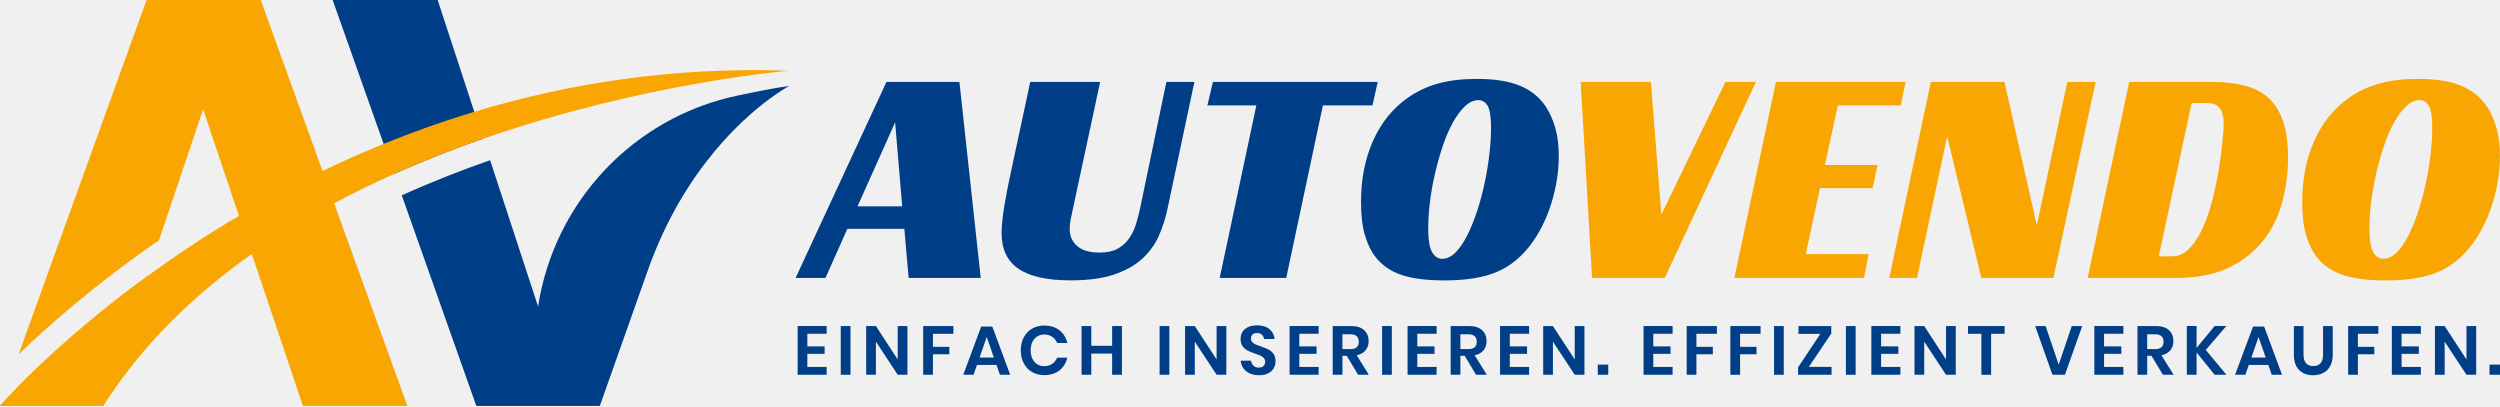
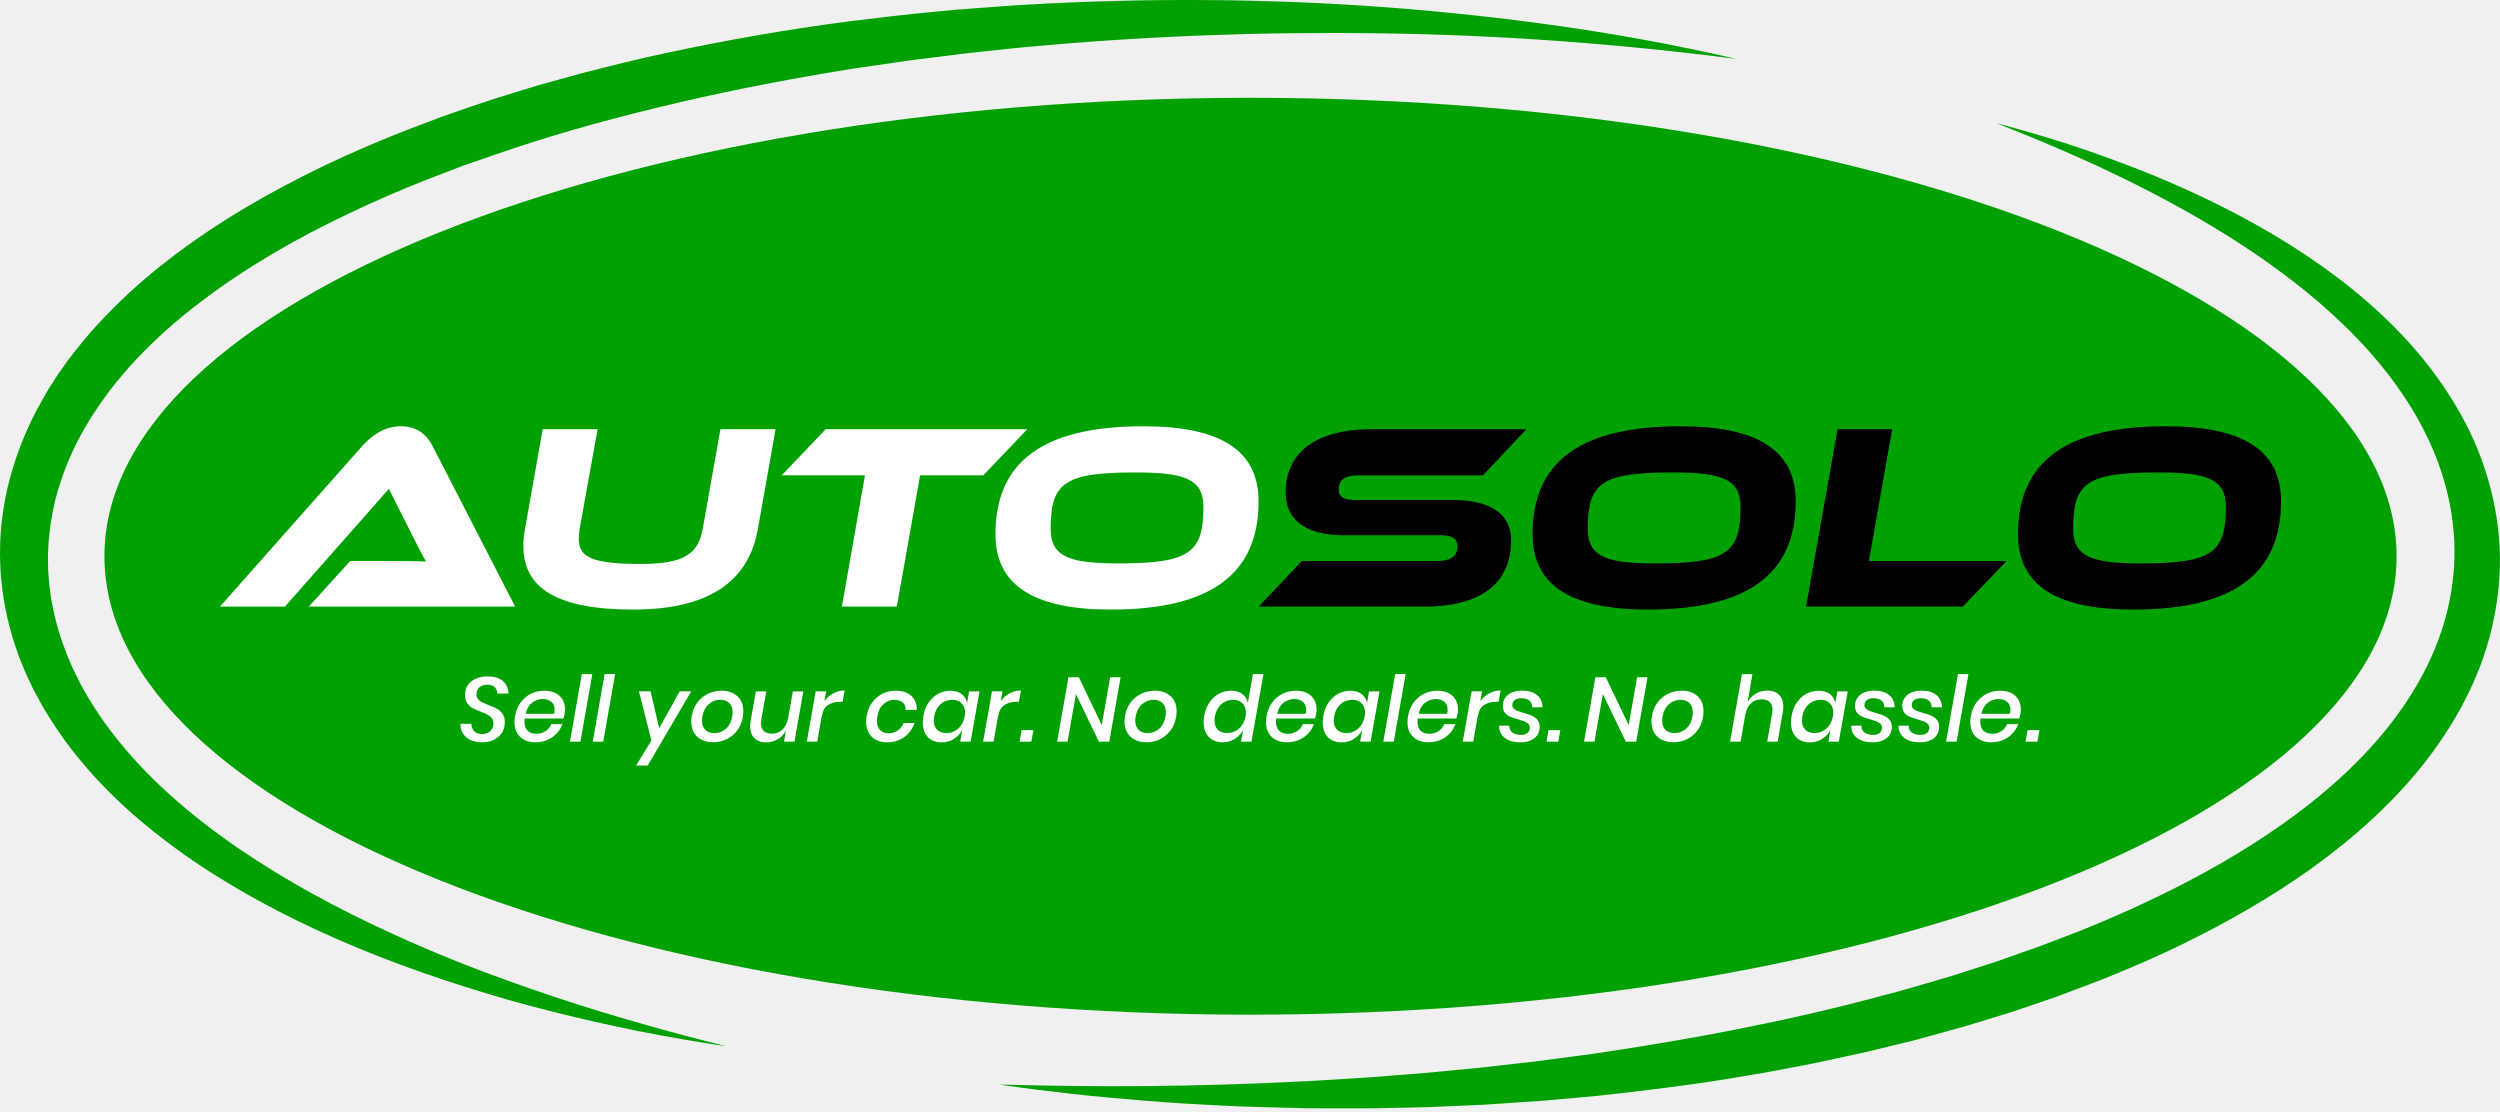
- <svg xmlns="http://www.w3.org/2000/svg" width="830" height="135" viewBox="0 0 830 135" fill="none">
-   <path d="M160.4 46.06C150.67 49.44 140.75 53.31 130.88 57.73L127.35 47.75L124.85 40.7L110.44 0H145.31L155.13 29.99L157.46 37.09L160.4 46.06Z" fill="#003F88" />
-   <path d="M48.76 91.79L34.3 134.76H0C0 134.76 17.21 114.81 48.76 91.79Z" fill="#F9A602" />
-   <path d="M135.25 134.76H100.57L86.11 91.79L83.59 84.31L79.33 71.64L76.89 64.4L67.43 36.29L52.8 79.75C31.69 94.31 15.97 108.19 6.17 117.64L48.65 0.01H86.58L104.52 49.69L107.07 56.76L110.94 67.48L113.53 74.66L135.25 134.76Z" fill="#F9A602" />
-   <path d="M261.98 23.48C261.98 23.48 214.23 27.34 160.4 46.07C150.67 49.45 140.75 53.32 130.88 57.74C124.2 60.73 117.53 63.97 110.96 67.49C101.57 72.52 92.37 78.11 83.6 84.31C64.33 97.94 47.1 114.55 34.29 134.77H0C0.27 134.46 17.46 114.64 48.76 91.8C57.8 85.2 68.01 78.35 79.34 71.65C87.96 66.55 97.22 61.53 107.09 56.77C113.58 53.64 120.34 50.62 127.35 47.77C136.92 43.87 146.96 40.28 157.47 37.11C188.5 27.73 223.53 22.1 261.98 23.48Z" fill="#F9A602" />
-   <path d="M261.98 28.57C261.98 28.57 260.24 29.48 257.38 31.47C248.15 37.87 227.22 55.45 215.06 89.79L199.14 134.77H158.14L133.39 64.85C143.41 60.33 153.31 56.46 162.72 53.18L178.64 101.75C181.33 84.31 189.28 68.62 200.85 56.38C209.77 46.94 220.85 39.56 233.36 35.01C233.36 35.01 233.36 35.01 233.37 35.01C237.09 33.66 240.93 32.56 244.88 31.73C252.81 30.05 259.21 28.83 261.98 28.57Z" fill="#003F88" />
-   <path d="M325.6 92.27H301.67L300.24 75.98H281.32L274.06 92.27H264.14L294.3 27.21H318.53L325.6 92.27ZM284.7 68.5H299.53L297.18 40.63L284.7 68.5Z" fill="#003F88" />
-   <path d="M356.27 69.01C355.93 70.51 355.66 71.81 355.45 72.9C355.25 73.99 355.14 75.02 355.14 75.97C355.14 78.36 355.97 80.27 357.65 81.71C359.32 83.14 361.79 83.86 365.06 83.86C367.45 83.86 369.41 83.45 370.94 82.63C372.47 81.81 373.73 80.72 374.72 79.35C375.71 77.98 376.49 76.41 377.07 74.64C377.65 72.86 378.14 70.99 378.55 69L387.24 27.2H396.54L387.64 69.21C386.96 72.49 385.97 75.56 384.67 78.43C383.37 81.3 381.52 83.83 379.1 86.01C376.68 88.2 373.56 89.92 369.74 91.18C365.92 92.44 361.18 93.08 355.53 93.08C347.69 93.08 341.89 91.8 338.15 89.24C334.4 86.68 332.53 82.73 332.53 77.41C332.53 75.02 332.84 71.98 333.45 68.29C334.06 64.6 334.85 60.61 335.8 56.3L342.04 27.2H365.25L356.27 69.01Z" fill="#003F88" />
-   <path d="M455.66 35H439.2L427.03 92.27H404.94L417.11 35H400.85L402.69 27.21H457.4L455.66 35Z" fill="#003F88" />
-   <path d="M490.32 26.19C496.18 26.19 500.94 26.94 504.58 28.44C508.23 29.94 511.11 32.27 513.22 35.41C514.58 37.53 515.64 39.92 516.39 42.58C517.14 45.24 517.51 48.32 517.51 51.8C517.51 54.81 517.24 57.81 516.69 60.82C516.14 63.83 515.38 66.71 514.39 69.48C513.4 72.25 512.21 74.84 510.81 77.27C509.41 79.7 507.86 81.83 506.16 83.67C502.96 87.15 499.26 89.6 495.07 91C490.88 92.4 485.71 93.1 479.58 93.1C473.65 93.1 468.88 92.49 465.26 91.26C461.65 90.03 458.78 88.05 456.67 85.32C455.17 83.41 453.99 80.98 453.14 78.05C452.29 75.11 451.86 71.43 451.86 66.98C451.86 59.4 453.21 52.62 455.9 46.64C458.59 40.66 462.43 35.93 467.4 32.45C470.4 30.33 473.74 28.76 477.42 27.74C481.12 26.7 485.42 26.19 490.32 26.19ZM478.77 85.92C480.34 85.92 481.82 85.22 483.22 83.82C484.62 82.42 485.91 80.54 487.11 78.18C488.3 75.82 489.39 73.14 490.38 70.14C491.37 67.13 492.2 64.03 492.89 60.82C493.57 57.61 494.1 54.42 494.47 51.24C494.84 48.06 495.03 45.18 495.03 42.58C495.03 39.03 494.67 36.59 493.96 35.25C493.24 33.92 492.2 33.25 490.84 33.25C489.27 33.25 487.77 33.93 486.34 35.3C484.91 36.67 483.56 38.49 482.3 40.78C481.04 43.07 479.91 45.7 478.93 48.67C477.94 51.64 477.09 54.7 476.37 57.84C475.65 60.98 475.11 64.09 474.73 67.16C474.35 70.23 474.17 73.07 474.17 75.66C474.17 79.55 474.59 82.23 475.45 83.7C476.3 85.19 477.41 85.92 478.77 85.92Z" fill="#003F88" />
-   <path d="M524.78 27.21H548.09L551.57 71.27L572.84 27.21H582.96L552.7 92.27H528.57L524.78 27.21Z" fill="#F9A602" />
-   <path d="M589.61 27.21H632.66L631.02 35H610.16L605.86 54.77H623.35L621.71 62.45H604.23L599.53 84.38H620.39L618.86 92.27H575.81L589.61 27.21Z" fill="#F9A602" />
-   <path d="M681.74 92.27H657.81L646.46 45.24L636.44 92.27H627.24L641.04 27.21H665.48L676.22 74.85L686.34 27.21H695.75L681.74 92.27Z" fill="#F9A602" />
-   <path d="M693.09 92.27L706.89 27.21H734.4C738.63 27.21 742.32 27.64 745.49 28.49C748.66 29.34 751.28 30.76 753.36 32.74C755.44 34.72 757.01 37.32 758.06 40.53C759.12 43.74 759.64 47.67 759.64 52.31C759.64 57.3 759.01 62.18 757.75 66.96C756.49 71.74 754.39 76.01 751.46 79.77C748.53 83.53 744.69 86.55 739.96 88.84C735.22 91.13 729.38 92.27 722.42 92.27H693.09ZM721.1 85.1C723.35 85.1 725.34 84.16 727.08 82.28C728.82 80.4 730.32 78.01 731.58 75.11C732.84 72.21 733.9 69 734.75 65.48C735.6 61.96 736.28 58.56 736.79 55.29C737.3 52.01 737.68 49.08 737.92 46.48C738.16 43.89 738.28 42.04 738.28 40.95C738.28 38.83 737.85 37.18 737 35.98C736.15 34.79 734.67 34.19 732.55 34.19H727.64L716.7 85.11H721.1V85.1Z" fill="#F9A602" />
-   <path d="M802.8 26.19C808.66 26.19 813.42 26.94 817.06 28.44C820.71 29.94 823.59 32.27 825.7 35.41C827.06 37.53 828.12 39.92 828.87 42.58C829.62 45.24 829.99 48.32 829.99 51.8C829.99 54.81 829.72 57.81 829.17 60.82C828.62 63.83 827.86 66.71 826.87 69.48C825.88 72.25 824.69 74.84 823.29 77.27C821.89 79.7 820.34 81.83 818.64 83.67C815.44 87.15 811.74 89.6 807.55 91C803.36 92.4 798.19 93.1 792.06 93.1C786.13 93.1 781.36 92.49 777.74 91.26C774.13 90.03 771.26 88.05 769.15 85.32C767.65 83.41 766.47 80.98 765.62 78.05C764.77 75.11 764.34 71.43 764.34 66.98C764.34 59.4 765.69 52.62 768.38 46.64C771.07 40.66 774.91 35.93 779.88 32.45C782.88 30.33 786.22 28.76 789.9 27.74C793.6 26.7 797.89 26.19 802.8 26.19ZM791.25 85.92C792.82 85.92 794.3 85.22 795.7 83.82C797.1 82.42 798.39 80.54 799.59 78.18C800.78 75.82 801.87 73.14 802.86 70.14C803.85 67.13 804.68 64.03 805.37 60.82C806.05 57.61 806.58 54.42 806.95 51.24C807.32 48.06 807.51 45.18 807.51 42.58C807.51 39.03 807.15 36.59 806.44 35.25C805.72 33.92 804.68 33.25 803.32 33.25C801.75 33.25 800.25 33.93 798.82 35.3C797.39 36.67 796.04 38.49 794.78 40.78C793.52 43.07 792.39 45.7 791.41 48.67C790.42 51.64 789.57 54.7 788.85 57.84C788.13 60.98 787.59 64.09 787.21 67.16C786.83 70.23 786.65 73.07 786.65 75.66C786.65 79.55 787.07 82.23 787.93 83.7C788.78 85.19 789.88 85.92 791.25 85.92Z" fill="#F9A602" />
-   <path d="M268.04 110.81V115H273.77V117.47H268.04V121.82H274.45V124.41H264.81V108.24H274.45V110.81H268.04Z" fill="#003F88" />
-   <path d="M282.36 108.25V124.42H279.13V108.25H282.36Z" fill="#003F88" />
-   <path d="M301.27 124.42H298.04L290.8 113.43V124.42H287.57V108.25H290.8L298.04 119.34V108.25H301.27V124.42Z" fill="#003F88" />
-   <path d="M316.53 108.25V110.82H309.73V115.15H315.18V117.62H309.73V124.42H306.5V108.25H316.53Z" fill="#003F88" />
-   <path d="M330.84 121.16H324.36L323.21 124.41H319.8L325.76 108.42H329.45L335.38 124.41H331.97L330.84 121.16ZM329.97 118.71L327.59 111.88L325.21 118.71H329.97Z" fill="#003F88" />
-   <path d="M351.73 109.64C353.06 110.68 353.94 112.09 354.36 113.88H350.97C350.62 113.01 350.07 112.32 349.33 111.82C348.59 111.32 347.7 111.06 346.66 111.06C345.8 111.06 345.03 111.27 344.35 111.7C343.66 112.13 343.13 112.74 342.75 113.53C342.37 114.32 342.18 115.26 342.18 116.32C342.18 117.37 342.37 118.3 342.75 119.09C343.13 119.88 343.67 120.5 344.35 120.92C345.04 121.35 345.81 121.56 346.66 121.56C347.7 121.56 348.59 121.31 349.33 120.8C350.07 120.3 350.62 119.61 350.97 118.74H354.36C353.93 120.53 353.05 121.94 351.73 122.98C350.4 124.02 348.73 124.54 346.71 124.54C345.17 124.54 343.8 124.19 342.62 123.5C341.44 122.81 340.52 121.83 339.87 120.58C339.22 119.33 338.9 117.91 338.9 116.32C338.9 114.72 339.22 113.29 339.87 112.04C340.52 110.79 341.43 109.81 342.61 109.12C343.79 108.43 345.15 108.08 346.71 108.08C348.73 108.09 350.4 108.61 351.73 109.64Z" fill="#003F88" />
-   <path d="M372.48 108.25V124.42H369.23V117.39H362.31V124.42H359.08V108.25H362.31V114.8H369.23V108.25H372.48Z" fill="#003F88" />
-   <path d="M388.22 108.25V124.42H384.99V108.25H388.22Z" fill="#003F88" />
-   <path d="M407.14 124.42H403.91L396.67 113.43V124.42H393.44V108.25H396.67L403.91 119.34V108.25H407.14V124.42Z" fill="#003F88" />
-   <path d="M422.85 122.28C422.44 122.98 421.83 123.53 421.02 123.95C420.21 124.37 419.23 124.58 418.07 124.58C416.92 124.58 415.9 124.39 415 124C414.1 123.61 413.38 123.05 412.84 122.32C412.3 121.59 411.99 120.73 411.91 119.75H415.35C415.43 120.41 415.69 120.95 416.14 121.39C416.59 121.83 417.19 122.04 417.94 122.04C418.61 122.04 419.13 121.86 419.49 121.5C419.85 121.14 420.03 120.68 420.03 120.11C420.03 119.61 419.88 119.19 419.59 118.86C419.3 118.53 418.93 118.27 418.49 118.07C418.05 117.87 417.44 117.64 416.66 117.38C415.65 117.04 414.83 116.71 414.19 116.38C413.55 116.05 413 115.58 412.55 114.95C412.1 114.32 411.87 113.51 411.87 112.5C411.87 111.11 412.37 110.01 413.37 109.21C414.37 108.41 415.7 108.01 417.34 108.01C419.05 108.01 420.41 108.42 421.43 109.25C422.45 110.07 423.02 111.17 423.16 112.55H419.68C419.59 111.97 419.34 111.49 418.95 111.12C418.55 110.75 418.01 110.56 417.32 110.56C416.72 110.56 416.24 110.72 415.88 111.03C415.51 111.34 415.33 111.8 415.33 112.39C415.33 112.86 415.47 113.26 415.75 113.57C416.03 113.88 416.39 114.14 416.83 114.34C417.27 114.54 417.86 114.76 418.6 115C419.64 115.37 420.48 115.71 421.13 116.03C421.78 116.35 422.33 116.83 422.79 117.47C423.25 118.11 423.48 118.95 423.48 119.99C423.47 120.82 423.26 121.58 422.85 122.28Z" fill="#003F88" />
-   <path d="M431.37 110.81V115H437.1V117.47H431.37V121.82H437.78V124.41H428.14V108.24H437.78V110.81H431.37Z" fill="#003F88" />
-   <path d="M450.89 124.42L447.11 118.12H445.69V124.42H442.46V108.25H448.62C450.5 108.25 451.93 108.71 452.91 109.62C453.89 110.54 454.39 111.74 454.39 113.24C454.39 114.46 454.05 115.48 453.37 116.31C452.69 117.13 451.71 117.68 450.43 117.96L454.46 124.42H450.89ZM445.69 115.9H448.35C450.2 115.9 451.12 115.08 451.12 113.45C451.12 112.67 450.89 112.06 450.44 111.63C449.99 111.2 449.29 110.98 448.34 110.98H445.68V115.9H445.69Z" fill="#003F88" />
-   <path d="M462.09 108.25V124.42H458.86V108.25H462.09Z" fill="#003F88" />
-   <path d="M470.54 110.81V115H476.27V117.47H470.54V121.82H476.95V124.41H467.31V108.24H476.95V110.81H470.54Z" fill="#003F88" />
-   <path d="M490.05 124.42L486.27 118.12H484.85V124.42H481.62V108.25H487.78C489.66 108.25 491.09 108.71 492.07 109.62C493.05 110.54 493.55 111.74 493.55 113.24C493.55 114.46 493.21 115.48 492.53 116.31C491.85 117.13 490.87 117.68 489.59 117.96L493.62 124.42H490.05ZM484.85 115.9H487.51C489.36 115.9 490.28 115.08 490.28 113.45C490.28 112.67 490.05 112.06 489.6 111.63C489.15 111.2 488.45 110.98 487.5 110.98H484.84V115.9H484.85Z" fill="#003F88" />
-   <path d="M501.25 110.81V115H506.98V117.47H501.25V121.82H507.66V124.41H498.02V108.24H507.66V110.81H501.25Z" fill="#003F88" />
-   <path d="M526.04 124.42H522.81L515.57 113.43V124.42H512.34V108.25H515.57L522.81 119.34V108.25H526.04V124.42Z" fill="#003F88" />
-   <path d="M533.94 121.05V124.42H530.46V121.05H533.94Z" fill="#003F88" />
-   <path d="M548.89 110.81V115H554.62V117.47H548.89V121.82H555.3V124.41H545.66V108.24H555.3V110.81H548.89Z" fill="#003F88" />
-   <path d="M570.01 108.25V110.82H563.21V115.15H568.66V117.62H563.21V124.42H559.98V108.25H570.01Z" fill="#003F88" />
-   <path d="M584.51 108.25V110.82H577.71V115.15H583.16V117.62H577.71V124.42H574.48V108.25H584.51Z" fill="#003F88" />
-   <path d="M592.21 108.25V124.42H588.98V108.25H592.21Z" fill="#003F88" />
-   <path d="M600.54 121.81H608.08V124.42H596.97V121.95L604.35 110.84H597.09V108.25H607.99V110.72L600.54 121.81Z" fill="#003F88" />
-   <path d="M616.07 108.25V124.42H612.84V108.25H616.07Z" fill="#003F88" />
-   <path d="M624.52 110.81V115H630.25V117.47H624.52V121.82H630.93V124.41H621.29V108.24H630.93V110.81H624.52Z" fill="#003F88" />
-   <path d="M649.31 124.42H646.08L638.84 113.43V124.42H635.61V108.25H638.84L646.08 119.34V108.25H649.31V124.42Z" fill="#003F88" />
-   <path d="M665.52 108.25V110.82H661.05V124.43H657.82V110.82H653.38V108.25H665.52Z" fill="#003F88" />
-   <path d="M679.15 108.25L683.48 121.05L687.83 108.25H691.29L685.56 124.42H681.41L675.68 108.25H679.15Z" fill="#003F88" />
-   <path d="M698.55 110.81V115H704.28V117.47H698.55V121.82H704.96V124.41H695.32V108.24H704.96V110.81H698.55Z" fill="#003F88" />
-   <path d="M718.07 124.42L714.29 118.12H712.87V124.42H709.64V108.25H715.8C717.68 108.25 719.11 108.71 720.09 109.62C721.07 110.54 721.57 111.74 721.57 113.24C721.57 114.46 721.23 115.48 720.55 116.31C719.87 117.13 718.89 117.68 717.61 117.96L721.64 124.42H718.07ZM712.87 115.9H715.53C717.38 115.9 718.3 115.08 718.3 113.45C718.3 112.67 718.07 112.06 717.62 111.63C717.17 111.2 716.47 110.98 715.52 110.98H712.86V115.9H712.87Z" fill="#003F88" />
-   <path d="M732.31 116.19L739.16 124.41H735.24L729.26 117.01V124.41H726.03V108.24H729.26V115.5L735.26 108.24H739.15L732.31 116.19Z" fill="#003F88" />
-   <path d="M753.09 121.16H746.61L745.46 124.41H742.05L748.01 108.42H751.7L757.63 124.41H754.22L753.09 121.16ZM752.22 118.71L749.84 111.88L747.46 118.71H752.22Z" fill="#003F88" />
-   <path d="M764.77 108.25V117.73C764.77 119 765.05 119.95 765.61 120.58C766.17 121.21 766.97 121.53 768.03 121.53C769.07 121.53 769.87 121.21 770.42 120.58C770.98 119.95 771.26 119 771.26 117.73V108.25H774.47V117.73C774.47 119.23 774.19 120.49 773.63 121.52C773.07 122.55 772.3 123.32 771.32 123.82C770.34 124.32 769.22 124.58 767.96 124.58C766.02 124.58 764.47 124 763.31 122.84C762.15 121.68 761.57 119.98 761.57 117.73V108.25H764.77Z" fill="#003F88" />
-   <path d="M789.62 108.25V110.82H782.82V115.15H788.27V117.62H782.82V124.42H779.59V108.25H789.62Z" fill="#003F88" />
-   <path d="M797.32 110.81V115H803.05V117.47H797.32V121.82H803.73V124.41H794.09V108.24H803.73V110.81H797.32Z" fill="#003F88" />
-   <path d="M822.1 124.42H818.87L811.63 113.43V124.42H808.4V108.25H811.63L818.87 119.34V108.25H822.1V124.42Z" fill="#003F88" />
-   <path d="M830 121.05V124.42H826.52V121.05H830Z" fill="#003F88" />
+ <svg xmlns="http://www.w3.org/2000/svg" width="756" height="336" viewBox="0 0 756 336" fill="none">
+   <path d="M603.738 37.264C611.028 39.144 618.248 41.304 625.448 43.594C629.038 44.764 632.608 45.994 636.158 47.284C639.718 48.544 643.248 49.894 646.778 51.264C660.868 56.794 674.628 63.344 687.788 71.144C700.898 78.994 713.428 88.124 724.398 99.264C729.888 104.814 734.928 110.894 739.338 117.474C743.728 124.054 747.578 131.124 750.328 138.704C753.118 146.254 754.968 154.234 755.678 162.364C756.408 170.494 755.808 178.734 754.228 186.734C752.628 194.734 749.978 202.504 746.388 209.754C742.828 217.014 738.488 223.824 733.598 230.124C728.718 236.444 723.248 242.234 717.468 247.594C711.678 252.944 705.568 257.864 699.248 262.424C686.568 271.524 673.048 279.154 659.208 285.894C652.278 289.244 645.228 292.314 638.128 295.194L635.468 296.274L632.788 297.294L627.418 299.324L622.048 301.354L616.628 303.214L611.198 305.054L608.488 305.974C607.578 306.274 606.668 306.534 605.758 306.824L594.808 310.174C591.148 311.234 587.458 312.214 583.788 313.244C581.948 313.734 580.118 314.284 578.268 314.734L572.718 316.084L567.168 317.434L564.398 318.104L561.608 318.714L550.458 321.134C548.608 321.554 546.728 321.884 544.868 322.254L539.268 323.314L533.668 324.364C531.798 324.714 529.918 324.984 528.048 325.304C513.088 327.944 498.018 329.734 482.948 331.394L471.628 332.424L465.968 332.914L460.298 333.294L448.968 334.054L437.628 334.554L431.958 334.794L426.288 334.924L414.948 335.164C411.168 335.194 407.388 335.164 403.608 335.164C399.828 335.144 396.058 335.194 392.278 335.064C384.728 334.854 377.178 334.734 369.638 334.344C362.098 333.974 354.568 333.534 347.048 332.924C339.528 332.324 332.018 331.644 324.528 330.834C317.038 329.974 309.558 329.074 302.118 327.964C309.648 328.134 317.168 328.344 324.678 328.384C332.188 328.494 339.698 328.504 347.208 328.424C362.218 328.274 377.208 327.844 392.158 327.084C395.898 326.944 399.638 326.694 403.368 326.464C407.098 326.224 410.838 326.024 414.568 325.754L425.748 324.874L431.338 324.434L436.918 323.894L448.068 322.824L459.198 321.554L464.758 320.924L470.308 320.184L481.398 318.714C510.908 314.394 540.218 308.894 568.878 301.174L574.258 299.744C576.048 299.274 577.818 298.724 579.608 298.214C583.168 297.174 586.738 296.174 590.278 295.094L600.848 291.704C601.728 291.414 602.618 291.144 603.488 290.854L606.098 289.934L611.328 288.084L616.558 286.254L621.728 284.274L626.898 282.294L629.478 281.304L632.028 280.254C638.838 277.454 645.568 274.484 652.168 271.274C665.388 264.924 678.138 257.724 689.968 249.384C701.808 241.084 712.678 231.554 721.558 220.594C730.408 209.654 737.218 197.144 740.288 183.734C741.828 177.044 742.508 170.154 742.148 163.284C741.798 156.414 740.498 149.564 738.338 142.924C736.188 136.284 733.128 129.874 729.458 123.784C725.768 117.694 721.428 111.944 716.658 106.524C711.878 101.104 706.608 96.044 701.048 91.264C695.488 86.484 689.608 82.034 683.528 77.824C671.358 69.404 658.368 62.044 644.998 55.354C638.298 52.034 631.508 48.864 624.618 45.884C617.708 42.834 610.738 40.034 603.738 37.264Z" fill="#01A103" />
+   <path d="M219.528 316.384C210.628 315.094 201.768 313.504 192.928 311.784C184.098 310.004 175.308 308.004 166.558 305.794C157.798 303.614 149.118 301.094 140.498 298.364C131.868 295.644 123.318 292.634 114.858 289.354C97.958 282.724 81.428 274.874 65.838 265.134C58.028 260.294 50.508 254.894 43.378 248.944C36.238 243.014 29.528 236.394 23.578 229.054C20.568 225.414 17.838 221.524 15.248 217.524C14.038 215.464 12.718 213.474 11.628 211.334C11.068 210.274 10.488 209.224 9.938 208.164L8.398 204.904C7.868 203.824 7.408 202.704 6.958 201.594C6.508 200.474 6.028 199.364 5.618 198.224C4.838 195.934 3.998 193.664 3.388 191.304C2.678 188.984 2.188 186.594 1.668 184.214C1.408 183.024 1.258 181.814 1.048 180.604L0.758 178.794C0.668 178.194 0.628 177.584 0.558 176.974L0.198 173.324L0.048 169.654C-0.032 168.434 0.008 167.204 0.028 165.984C0.068 164.764 0.038 163.534 0.138 162.314C0.398 157.414 1.158 152.564 2.198 147.784C4.448 138.274 8.058 129.124 12.878 120.774C13.478 119.734 14.058 118.674 14.688 117.644L16.628 114.604C16.958 114.104 17.268 113.584 17.608 113.094L18.648 111.624L20.728 108.694C23.628 104.904 26.638 101.184 29.878 97.724C36.328 90.744 43.338 84.424 50.728 78.714C65.518 67.244 81.648 57.984 98.218 50.014C106.528 46.064 114.958 42.434 123.488 39.134L129.908 36.704C132.048 35.904 134.178 35.044 136.348 34.334C140.668 32.864 144.978 31.324 149.318 29.914L162.398 25.894L175.568 22.244C184.388 19.974 193.208 17.744 202.108 15.884C219.888 12.094 237.778 8.954 255.768 6.584C264.768 5.494 273.758 4.344 282.788 3.544L289.548 2.904L296.318 2.394L303.088 1.894C305.348 1.724 307.598 1.544 309.858 1.444C345.998 -0.656 382.218 -0.496 418.228 2.124C454.218 4.844 490.068 9.674 525.118 17.824C489.448 13.234 453.658 10.564 417.878 10.094C382.098 9.534 346.348 10.894 310.838 14.184C308.618 14.354 306.398 14.604 304.188 14.844L297.538 15.554L290.898 16.274L284.268 17.124C279.858 17.714 275.418 18.164 271.028 18.854L257.818 20.784C240.248 23.614 222.768 26.914 205.488 30.944C188.208 34.984 171.068 39.554 154.308 45.184C150.118 46.584 145.958 48.074 141.788 49.504C139.688 50.194 137.648 51.034 135.588 51.814L129.418 54.184C121.208 57.384 113.148 60.904 105.238 64.684C89.418 72.204 74.218 80.954 60.518 91.424C53.648 96.614 47.218 102.314 41.408 108.464C38.468 111.524 35.788 114.774 33.198 118.084C30.728 121.464 28.258 124.864 26.198 128.474C21.908 135.614 18.748 143.304 16.708 151.234C16.298 153.234 15.768 155.214 15.508 157.244C15.368 158.254 15.148 159.254 15.058 160.274L14.748 163.314C14.628 164.324 14.638 165.354 14.578 166.374C14.528 167.394 14.468 168.414 14.518 169.434L14.568 172.494L14.798 175.554C14.838 176.064 14.858 176.574 14.928 177.084L15.138 178.604C15.288 179.614 15.378 180.644 15.578 181.644C15.978 183.664 16.328 185.684 16.888 187.674C17.348 189.684 18.028 191.644 18.638 193.624C18.958 194.604 19.358 195.564 19.718 196.544C20.078 197.524 20.428 198.494 20.868 199.444L22.108 202.314C22.558 203.264 23.038 204.194 23.498 205.134C24.378 207.034 25.498 208.824 26.498 210.674C28.688 214.274 30.998 217.834 33.618 221.204C43.908 234.804 57.278 246.304 71.698 256.264C86.178 266.204 101.828 274.654 117.988 282.064C126.068 285.784 134.278 289.264 142.608 292.474C150.928 295.704 159.368 298.654 167.848 301.514C176.338 304.354 184.908 306.974 193.538 309.424C202.118 311.914 210.808 314.174 219.528 316.384Z" fill="#01A103" />
+   <path d="M378.148 29.574C186.748 29.574 31.578 91.644 31.578 168.204C31.578 244.774 186.748 306.834 378.148 306.834C569.558 306.834 724.728 244.774 724.728 168.204C724.728 91.644 569.558 29.574 378.148 29.574Z" fill="#01A103" />
+   <path d="M93.378 183.444L105.888 169.654H119.288C122.568 169.654 126.258 169.654 128.828 169.814C127.708 167.884 126.018 164.594 124.738 162.034L117.598 147.834L86.158 183.444H66.508L109.498 134.924C112.308 131.794 116.078 128.904 121.288 128.904C126.258 128.904 129.068 131.554 130.838 134.924L155.778 183.444H93.378Z" fill="white" />
+   <path d="M229.168 160.024C226.278 176.224 213.848 184.334 191.468 184.334C168.448 184.334 158.258 177.914 158.258 165.084C158.258 163.474 158.428 161.794 158.748 160.024L164.118 129.784H180.718L175.268 160.024C175.108 161.154 175.028 162.114 175.028 162.994C175.028 168.604 179.198 170.534 193.878 170.534C206.708 170.534 211.118 167.564 212.488 160.024L217.858 129.784H234.538L229.168 160.024Z" fill="white" />
+   <path d="M278.248 143.744L271.198 183.444H254.588L261.568 143.744H236.388L249.698 129.784H310.658L297.338 143.744H278.248Z" fill="white" />
+   <path d="M345.707 128.904C315.627 128.904 301.027 139.494 301.027 161.554C301.027 177.114 312.737 184.334 335.917 184.334C365.997 184.334 380.597 173.664 380.597 151.604C380.597 136.044 368.887 128.904 345.707 128.904ZM338.327 170.374C323.887 170.374 317.717 168.604 317.717 159.944C317.717 146.154 321.647 142.864 343.217 142.864C357.817 142.864 363.917 144.624 363.917 153.294C363.917 167.004 359.907 170.374 338.327 170.374Z" fill="white" />
+   <path d="M409.948 151.204H439.148C450.778 151.204 456.958 155.374 456.958 163.394C456.958 175.024 449.658 183.444 430.568 183.444H380.598L393.668 169.654H434.338C438.828 169.654 440.748 168.204 440.748 165.084C440.748 162.914 439.068 161.874 435.698 161.874H406.428C394.228 161.874 388.778 156.734 388.778 148.954C388.778 138.054 396.238 129.784 415.008 129.784H461.608L448.448 143.744H411.238C406.748 143.744 404.818 144.944 404.818 148.154C404.818 150.324 406.508 151.204 409.948 151.204Z" fill="black" />
+   <path d="M508.128 128.904C478.048 128.904 463.448 139.494 463.448 161.554C463.448 177.114 475.158 184.334 498.338 184.334C528.418 184.334 543.018 173.664 543.018 151.604C543.018 136.044 531.308 128.904 508.128 128.904ZM500.748 170.374C486.308 170.374 480.138 168.604 480.138 159.944C480.138 146.154 484.068 142.864 505.638 142.864C520.238 142.864 526.338 144.624 526.338 153.294C526.338 167.004 522.328 170.374 500.748 170.374Z" fill="black" />
+   <path d="M593.547 183.444H546.147L555.688 129.784H572.207L565.147 169.654H606.777L593.547 183.444Z" fill="black" />
+   <path d="M654.908 128.904C624.828 128.904 610.228 139.494 610.228 161.554C610.228 177.114 621.938 184.334 645.118 184.334C675.198 184.334 689.798 173.664 689.798 151.604C689.798 136.044 678.088 128.904 654.908 128.904ZM647.528 170.374C633.088 170.374 626.918 168.604 626.918 159.944C626.918 146.154 630.848 142.864 652.418 142.864C667.018 142.864 673.118 144.624 673.118 153.294C673.118 167.004 669.098 170.374 647.528 170.374Z" fill="black" />
+   <path d="M151.468 222.015C150.888 222.755 150.118 223.345 149.148 223.795C148.178 224.245 147.058 224.475 145.768 224.475C144.388 224.475 143.198 224.235 142.208 223.745C141.218 223.255 140.468 222.595 139.958 221.745C139.448 220.895 139.208 219.945 139.228 218.875H142.568C142.528 219.725 142.788 220.445 143.328 221.055C143.868 221.665 144.708 221.965 145.828 221.965C146.878 221.965 147.708 221.655 148.308 221.025C148.918 220.395 149.218 219.625 149.218 218.705C149.218 218.075 149.048 217.555 148.718 217.145C148.388 216.735 147.968 216.395 147.458 216.125C146.948 215.855 146.268 215.555 145.398 215.225C144.368 214.825 143.538 214.445 142.898 214.105C142.268 213.765 141.728 213.285 141.288 212.655C140.848 212.025 140.628 211.225 140.628 210.255C140.628 209.835 140.668 209.405 140.738 208.985C140.978 207.645 141.708 206.565 142.928 205.755C144.148 204.945 145.648 204.545 147.408 204.545C149.488 204.545 151.058 205.025 152.118 205.995C153.178 206.965 153.728 208.205 153.788 209.735H150.388C150.388 208.995 150.138 208.365 149.638 207.845C149.138 207.325 148.378 207.055 147.348 207.055C146.388 207.055 145.608 207.305 144.998 207.815C144.388 208.325 144.088 209.045 144.088 209.985C144.088 210.555 144.248 211.035 144.568 211.425C144.888 211.815 145.288 212.125 145.768 212.365C146.248 212.605 146.908 212.885 147.758 213.225C148.788 213.615 149.628 213.985 150.288 214.345C150.938 214.705 151.498 215.205 151.958 215.845C152.418 216.485 152.648 217.315 152.648 218.325C152.648 218.785 152.608 219.225 152.538 219.645C152.418 220.485 152.048 221.275 151.468 222.015Z" fill="white" />
+   <path d="M167.988 209.585C168.928 210.065 169.638 210.735 170.128 211.585C170.618 212.445 170.858 213.415 170.858 214.495C170.858 214.895 170.808 215.375 170.718 215.935C170.608 216.465 170.488 216.915 170.358 217.285H158.658C158.618 217.525 158.598 217.845 158.598 218.255C158.598 219.485 158.928 220.405 159.578 221.005C160.228 221.605 161.088 221.905 162.158 221.905C163.208 221.905 164.138 221.635 164.958 221.105C165.778 220.575 166.348 219.865 166.688 218.975H170.058C169.468 220.615 168.448 221.935 166.998 222.945C165.548 223.955 163.828 224.465 161.868 224.465C159.958 224.465 158.428 223.925 157.288 222.835C156.148 221.745 155.578 220.255 155.578 218.365C155.578 217.755 155.638 217.145 155.748 216.515C156.028 214.955 156.588 213.595 157.428 212.445C158.268 211.295 159.318 210.415 160.558 209.795C161.798 209.175 163.158 208.875 164.628 208.875C165.928 208.875 167.048 209.115 167.988 209.585ZM167.718 214.645C167.718 213.575 167.378 212.765 166.708 212.215C166.038 211.665 165.198 211.385 164.178 211.385C162.948 211.385 161.848 211.765 160.878 212.515C159.908 213.265 159.268 214.385 158.958 215.855H167.568C167.668 215.485 167.718 215.085 167.718 214.645Z" fill="white" />
+   <path d="M179.117 203.845L175.527 224.275H172.357L175.947 203.845H179.117Z" fill="white" />
+   <path d="M186.008 203.845L182.418 224.275H179.248L182.838 203.845H186.008Z" fill="white" />
+   <path d="M196.748 209.064L199.338 220.244L205.518 209.064H209.028L195.858 231.504H192.348L196.988 223.914L193.208 209.064H196.748Z" fill="white" />
+   <path d="M222.997 210.545C224.197 211.655 224.787 213.195 224.787 215.145C224.787 215.695 224.727 216.295 224.617 216.935C224.337 218.465 223.767 219.795 222.907 220.935C222.037 222.075 220.977 222.955 219.717 223.555C218.457 224.165 217.097 224.465 215.647 224.465C214.337 224.465 213.187 224.215 212.187 223.715C211.187 223.215 210.407 222.495 209.857 221.545C209.307 220.595 209.027 219.475 209.027 218.165C209.027 217.615 209.087 217.025 209.197 216.395C209.477 214.865 210.047 213.535 210.907 212.395C211.767 211.255 212.847 210.375 214.127 209.775C215.407 209.165 216.777 208.865 218.227 208.865C220.207 208.875 221.797 209.425 222.997 210.545ZM214.387 212.905C213.357 213.765 212.697 215.025 212.397 216.655C212.327 217.075 212.287 217.505 212.287 217.925C212.287 219.175 212.637 220.115 213.337 220.755C214.037 221.395 214.927 221.705 216.017 221.705C217.287 221.705 218.437 221.275 219.457 220.425C220.477 219.565 221.137 218.315 221.427 216.655C221.497 216.265 221.537 215.855 221.537 215.415C221.537 214.165 221.187 213.215 220.487 212.575C219.787 211.935 218.897 211.605 217.807 211.605C216.557 211.605 215.417 212.035 214.387 212.905Z" fill="white" />
+   <path d="M242.928 209.064L240.248 224.274H237.078L237.658 220.964C237.048 222.084 236.218 222.954 235.158 223.574C234.098 224.194 232.948 224.494 231.698 224.494C230.188 224.494 228.998 224.074 228.138 223.224C227.268 222.374 226.838 221.164 226.838 219.584C226.838 219.074 226.898 218.504 227.008 217.904L228.578 209.074H231.728L230.208 217.574C230.138 217.944 230.098 218.324 230.098 218.704C230.098 219.734 230.388 220.524 230.968 221.064C231.548 221.604 232.348 221.874 233.388 221.874C234.638 221.874 235.708 221.474 236.588 220.664C237.468 219.854 238.048 218.674 238.328 217.134V217.244L239.768 209.074H242.928V209.064Z" fill="white" />
+   <path d="M251.938 209.684C252.998 209.104 254.148 208.814 255.398 208.814L254.788 212.234H253.848C252.468 212.234 251.298 212.574 250.338 213.244C249.378 213.914 248.778 215.024 248.518 216.574L248.488 216.544L247.138 224.274H243.978L246.658 209.064H249.828L249.308 212.044C249.998 211.054 250.878 210.264 251.938 209.684Z" fill="white" />
+   <path d="M275.568 210.435C276.698 211.475 277.258 212.885 277.238 214.675H273.898C273.898 213.715 273.588 212.965 272.978 212.425C272.358 211.885 271.518 211.615 270.448 211.615C269.248 211.615 268.168 212.045 267.188 212.915C266.208 213.775 265.578 215.035 265.288 216.665C265.218 217.085 265.178 217.535 265.178 217.995C265.178 219.225 265.508 220.165 266.158 220.795C266.808 221.425 267.648 221.745 268.688 221.745C269.738 221.745 270.668 221.465 271.478 220.915C272.288 220.365 272.868 219.605 273.218 218.655H276.558C275.928 220.445 274.888 221.855 273.408 222.905C271.938 223.955 270.218 224.475 268.248 224.475C266.318 224.475 264.778 223.925 263.638 222.815C262.498 221.715 261.928 220.195 261.928 218.265C261.928 217.695 261.988 217.075 262.098 216.415C262.378 214.865 262.928 213.535 263.768 212.395C264.608 211.265 265.638 210.395 266.868 209.785C268.098 209.175 269.448 208.875 270.898 208.875C272.878 208.875 274.438 209.395 275.568 210.435Z" fill="white" />
+   <path d="M290.828 209.895C291.698 210.575 292.238 211.475 292.438 212.605L293.068 209.075H296.218L293.508 224.285H290.358L290.988 220.755C290.398 221.875 289.558 222.775 288.458 223.465C287.358 224.145 286.128 224.485 284.748 224.485C282.978 224.485 281.588 223.955 280.578 222.885C279.568 221.815 279.058 220.345 279.058 218.465C279.058 217.765 279.118 217.085 279.248 216.425C279.528 214.875 280.048 213.545 280.838 212.405C281.618 211.275 282.578 210.405 283.708 209.795C284.838 209.185 286.058 208.885 287.368 208.885C288.808 208.875 289.958 209.215 290.828 209.895ZM284.398 212.985C283.398 213.885 282.758 215.115 282.478 216.655C282.408 217.045 282.368 217.455 282.368 217.895C282.368 219.095 282.708 220.025 283.388 220.685C284.068 221.345 285.008 221.675 286.208 221.675C287.548 221.675 288.738 221.215 289.768 220.305C290.798 219.395 291.448 218.175 291.728 216.645C291.798 216.275 291.838 215.895 291.838 215.485C291.838 214.305 291.488 213.365 290.788 212.665C290.088 211.965 289.158 211.615 287.998 211.615C286.598 211.635 285.398 212.085 284.398 212.985Z" fill="white" />
+   <path d="M305.268 209.684C306.328 209.104 307.478 208.814 308.728 208.814L308.118 212.234H307.178C305.798 212.234 304.628 212.574 303.668 213.244C302.708 213.914 302.108 215.024 301.848 216.574L301.818 216.544L300.468 224.274H297.298L299.978 209.064H303.148L302.628 212.044C303.328 211.054 304.208 210.264 305.268 209.684Z" fill="white" />
+   <path d="M312.507 220.795L311.877 224.275H308.317L308.927 220.795H312.507Z" fill="white" />
+   <path d="M335.448 224.274H332.298L325.368 209.894L322.828 224.274H319.678L323.098 204.814H326.248L333.178 219.254L335.718 204.814H338.868L335.448 224.274Z" fill="white" />
+   <path d="M354.018 210.545C355.218 211.655 355.808 213.195 355.808 215.145C355.808 215.695 355.748 216.295 355.638 216.935C355.358 218.465 354.788 219.795 353.928 220.935C353.058 222.075 351.998 222.955 350.738 223.555C349.478 224.165 348.118 224.465 346.668 224.465C345.358 224.465 344.208 224.215 343.208 223.715C342.208 223.215 341.428 222.495 340.878 221.545C340.328 220.595 340.048 219.475 340.048 218.165C340.048 217.615 340.108 217.025 340.218 216.395C340.498 214.865 341.068 213.535 341.928 212.395C342.788 211.255 343.868 210.375 345.148 209.775C346.428 209.165 347.798 208.865 349.248 208.865C351.238 208.875 352.828 209.425 354.018 210.545ZM345.408 212.905C344.378 213.765 343.718 215.025 343.418 216.655C343.348 217.075 343.308 217.505 343.308 217.925C343.308 219.175 343.658 220.115 344.358 220.755C345.058 221.395 345.948 221.705 347.038 221.705C348.308 221.705 349.458 221.275 350.478 220.425C351.498 219.565 352.158 218.315 352.448 216.655C352.518 216.265 352.558 215.855 352.558 215.415C352.558 214.165 352.208 213.215 351.508 212.575C350.808 211.935 349.918 211.605 348.828 211.605C347.578 211.605 346.438 212.035 345.408 212.905Z" fill="white" />
+   <path d="M382.068 203.845L378.448 224.275H375.278L375.908 220.745C375.318 221.865 374.478 222.765 373.378 223.455C372.288 224.135 371.048 224.475 369.668 224.475C367.958 224.475 366.578 223.935 365.538 222.845C364.498 221.755 363.978 220.265 363.978 218.375C363.978 217.875 364.038 217.225 364.168 216.415C364.448 214.865 364.978 213.535 365.758 212.395C366.538 211.265 367.498 210.395 368.628 209.785C369.758 209.175 370.978 208.875 372.288 208.875C373.708 208.875 374.848 209.215 375.728 209.895C376.598 210.575 377.138 211.475 377.338 212.605L378.888 203.855H382.068V203.845ZM369.298 212.985C368.298 213.885 367.658 215.115 367.378 216.655C367.308 217.045 367.268 217.455 367.268 217.895C367.268 219.095 367.608 220.025 368.288 220.685C368.968 221.345 369.908 221.675 371.108 221.675C372.468 221.675 373.668 221.215 374.698 220.305C375.728 219.395 376.378 218.175 376.658 216.645C376.728 216.135 376.768 215.765 376.768 215.545C376.768 214.335 376.418 213.375 375.718 212.675C375.018 211.975 374.078 211.625 372.898 211.625C371.498 211.635 370.298 212.085 369.298 212.985Z" fill="white" />
+   <path d="M395.258 209.585C396.198 210.065 396.908 210.735 397.398 211.585C397.888 212.445 398.128 213.415 398.128 214.495C398.128 214.895 398.078 215.375 397.988 215.935C397.878 216.465 397.758 216.915 397.628 217.285H385.928C385.888 217.525 385.868 217.845 385.868 218.255C385.868 219.485 386.198 220.405 386.848 221.005C387.498 221.605 388.358 221.905 389.428 221.905C390.478 221.905 391.408 221.635 392.228 221.105C393.048 220.575 393.618 219.865 393.958 218.975H397.328C396.738 220.615 395.718 221.935 394.268 222.945C392.818 223.955 391.098 224.465 389.138 224.465C387.228 224.465 385.698 223.925 384.558 222.835C383.418 221.745 382.848 220.255 382.848 218.365C382.848 217.755 382.908 217.145 383.018 216.515C383.298 214.955 383.858 213.595 384.698 212.445C385.538 211.295 386.588 210.415 387.828 209.795C389.068 209.175 390.428 208.875 391.898 208.875C393.198 208.875 394.318 209.115 395.258 209.585ZM394.978 214.645C394.978 213.575 394.638 212.765 393.968 212.215C393.298 211.665 392.458 211.385 391.438 211.385C390.208 211.385 389.108 211.765 388.138 212.515C387.168 213.265 386.528 214.385 386.218 215.855H394.828C394.938 215.485 394.978 215.085 394.978 214.645Z" fill="white" />
+   <path d="M411.778 209.895C412.648 210.575 413.188 211.475 413.388 212.605L414.018 209.075H417.168L414.458 224.285H411.308L411.938 220.755C411.348 221.875 410.508 222.775 409.408 223.465C408.308 224.145 407.078 224.485 405.698 224.485C403.928 224.485 402.538 223.955 401.528 222.885C400.518 221.815 400.008 220.345 400.008 218.465C400.008 217.765 400.068 217.085 400.198 216.425C400.478 214.875 400.998 213.545 401.788 212.405C402.568 211.275 403.528 210.405 404.658 209.795C405.788 209.185 407.008 208.885 408.318 208.885C409.758 208.875 410.898 209.215 411.778 209.895ZM405.348 212.985C404.348 213.885 403.708 215.115 403.428 216.655C403.358 217.045 403.318 217.455 403.318 217.895C403.318 219.095 403.658 220.025 404.338 220.685C405.018 221.345 405.958 221.675 407.158 221.675C408.498 221.675 409.688 221.215 410.718 220.305C411.748 219.395 412.398 218.175 412.678 216.645C412.748 216.275 412.788 215.895 412.788 215.485C412.788 214.305 412.438 213.365 411.738 212.665C411.038 211.965 410.108 211.615 408.948 211.615C407.548 211.635 406.348 212.085 405.348 212.985Z" fill="white" />
+   <path d="M425.068 203.845L421.478 224.275H418.308L421.898 203.845H425.068Z" fill="white" />
+   <path d="M438.038 209.585C438.978 210.065 439.688 210.735 440.178 211.585C440.668 212.445 440.908 213.415 440.908 214.495C440.908 214.895 440.858 215.375 440.768 215.935C440.658 216.465 440.538 216.915 440.408 217.285H428.708C428.668 217.525 428.648 217.845 428.648 218.255C428.648 219.485 428.978 220.405 429.628 221.005C430.278 221.605 431.138 221.905 432.208 221.905C433.258 221.905 434.188 221.635 435.008 221.105C435.828 220.575 436.398 219.865 436.738 218.975H440.108C439.518 220.615 438.498 221.935 437.048 222.945C435.598 223.955 433.878 224.465 431.918 224.465C430.008 224.465 428.478 223.925 427.338 222.835C426.198 221.745 425.628 220.255 425.628 218.365C425.628 217.755 425.688 217.145 425.798 216.515C426.078 214.955 426.638 213.595 427.478 212.445C428.318 211.295 429.368 210.415 430.608 209.795C431.848 209.175 433.208 208.875 434.678 208.875C435.978 208.875 437.098 209.115 438.038 209.585ZM437.758 214.645C437.758 213.575 437.418 212.765 436.748 212.215C436.078 211.665 435.238 211.385 434.218 211.385C432.988 211.385 431.888 211.765 430.918 212.515C429.948 213.265 429.308 214.385 428.998 215.855H437.608C437.718 215.485 437.758 215.085 437.758 214.645Z" fill="white" />
+   <path d="M450.308 209.684C451.368 209.104 452.518 208.814 453.768 208.814L453.158 212.234H452.218C450.838 212.234 449.668 212.574 448.708 213.244C447.748 213.914 447.148 215.024 446.888 216.574L446.858 216.544L445.508 224.274H442.338L445.018 209.064H448.188L447.668 212.044C448.368 211.054 449.248 210.264 450.308 209.684Z" fill="white" />
+   <path d="M464.847 210.235C465.887 211.145 466.427 212.365 466.457 213.895H463.337C463.357 213.065 463.087 212.395 462.527 211.895C461.967 211.385 461.137 211.135 460.057 211.135C459.227 211.135 458.567 211.325 458.067 211.705C457.567 212.085 457.317 212.595 457.317 213.235C457.317 213.655 457.467 214.015 457.757 214.295C458.047 214.585 458.417 214.805 458.847 214.975C459.277 215.145 459.897 215.345 460.707 215.585C461.737 215.865 462.577 216.145 463.237 216.425C463.887 216.715 464.447 217.125 464.907 217.665C465.367 218.205 465.597 218.915 465.597 219.775C465.597 220.125 465.557 220.475 465.487 220.825C465.287 221.915 464.687 222.785 463.697 223.465C462.707 224.135 461.387 224.475 459.747 224.475C457.777 224.475 456.217 224.035 455.067 223.145C453.917 222.265 453.337 221.025 453.317 219.445H456.437C456.367 220.275 456.647 220.945 457.277 221.455C457.907 221.975 458.827 222.225 460.027 222.225C460.857 222.225 461.497 222.025 461.947 221.615C462.397 221.215 462.627 220.695 462.627 220.065C462.627 219.585 462.467 219.195 462.157 218.895C461.847 218.595 461.467 218.355 461.007 218.175C460.557 218.005 459.927 217.795 459.117 217.555C458.107 217.265 457.287 216.985 456.677 216.725C456.057 216.465 455.537 216.085 455.107 215.565C454.677 215.045 454.457 214.375 454.457 213.545C454.457 213.255 454.487 212.925 454.537 212.575C454.737 211.455 455.347 210.555 456.357 209.865C457.367 209.185 458.697 208.845 460.327 208.845C462.307 208.875 463.807 209.325 464.847 210.235Z" fill="white" />
+   <path d="M471.848 220.795L471.218 224.275H467.658L468.268 220.795H471.848Z" fill="white" />
+   <path d="M494.788 224.274H491.638L484.708 209.894L482.168 224.274H479.018L482.438 204.814H485.588L492.518 219.254L495.058 204.814H498.208L494.788 224.274Z" fill="white" />
+   <path d="M513.358 210.545C514.558 211.655 515.148 213.195 515.148 215.145C515.148 215.695 515.088 216.295 514.978 216.935C514.698 218.465 514.128 219.795 513.268 220.935C512.398 222.075 511.338 222.955 510.078 223.555C508.818 224.165 507.458 224.465 506.008 224.465C504.698 224.465 503.548 224.215 502.548 223.715C501.548 223.215 500.768 222.495 500.218 221.545C499.668 220.595 499.388 219.475 499.388 218.165C499.388 217.615 499.448 217.025 499.558 216.395C499.838 214.865 500.408 213.535 501.268 212.395C502.128 211.255 503.208 210.375 504.488 209.775C505.768 209.165 507.138 208.865 508.588 208.865C510.578 208.875 512.168 209.425 513.358 210.545ZM504.748 212.905C503.718 213.765 503.058 215.025 502.758 216.655C502.688 217.075 502.648 217.505 502.648 217.925C502.648 219.175 502.998 220.115 503.698 220.755C504.398 221.395 505.288 221.705 506.378 221.705C507.648 221.705 508.798 221.275 509.818 220.425C510.838 219.565 511.498 218.315 511.788 216.655C511.858 216.265 511.898 215.855 511.898 215.415C511.898 214.165 511.548 213.215 510.848 212.575C510.148 211.935 509.258 211.605 508.168 211.605C506.918 211.605 505.778 212.035 504.748 212.905Z" fill="white" />
+   <path d="M537.968 210.074C538.838 210.914 539.278 212.124 539.278 213.704C539.278 214.234 539.218 214.804 539.108 215.414L537.558 224.274H534.408L535.898 215.744C535.968 215.394 536.008 215.024 536.008 214.644C536.008 213.614 535.718 212.824 535.138 212.284C534.558 211.744 533.758 211.474 532.718 211.474C531.518 211.474 530.488 211.834 529.628 212.564C528.758 213.294 528.168 214.364 527.838 215.784L526.348 224.284H523.178L526.768 203.854H529.938L528.448 212.384C529.058 211.264 529.888 210.384 530.948 209.764C532.008 209.134 533.158 208.824 534.408 208.824C535.908 208.814 537.098 209.234 537.968 210.074Z" fill="white" />
+   <path d="M553.368 209.895C554.238 210.575 554.778 211.475 554.978 212.605L555.608 209.075H558.758L556.048 224.285H552.898L553.528 220.755C552.938 221.875 552.098 222.775 550.998 223.465C549.898 224.145 548.668 224.485 547.288 224.485C545.518 224.485 544.128 223.955 543.118 222.885C542.108 221.815 541.598 220.345 541.598 218.465C541.598 217.765 541.658 217.085 541.788 216.425C542.068 214.875 542.588 213.545 543.378 212.405C544.158 211.275 545.118 210.405 546.248 209.795C547.378 209.185 548.598 208.885 549.908 208.885C551.348 208.875 552.498 209.215 553.368 209.895ZM546.938 212.985C545.938 213.885 545.298 215.115 545.018 216.655C544.948 217.045 544.908 217.455 544.908 217.895C544.908 219.095 545.248 220.025 545.928 220.685C546.608 221.345 547.548 221.675 548.748 221.675C550.088 221.675 551.278 221.215 552.308 220.305C553.338 219.395 553.988 218.175 554.268 216.645C554.338 216.275 554.378 215.895 554.378 215.485C554.378 214.305 554.028 213.365 553.328 212.665C552.628 211.965 551.698 211.615 550.538 211.615C549.138 211.635 547.938 212.085 546.938 212.985Z" fill="white" />
+   <path d="M571.338 210.235C572.378 211.145 572.918 212.365 572.948 213.895H569.828C569.848 213.065 569.578 212.395 569.018 211.895C568.458 211.385 567.628 211.135 566.548 211.135C565.718 211.135 565.058 211.325 564.558 211.705C564.058 212.085 563.808 212.595 563.808 213.235C563.808 213.655 563.958 214.015 564.248 214.295C564.538 214.585 564.908 214.805 565.338 214.975C565.768 215.145 566.388 215.345 567.198 215.585C568.228 215.865 569.068 216.145 569.728 216.425C570.378 216.715 570.938 217.125 571.398 217.665C571.858 218.205 572.088 218.915 572.088 219.775C572.088 220.125 572.048 220.475 571.978 220.825C571.778 221.915 571.178 222.785 570.188 223.465C569.198 224.135 567.878 224.475 566.238 224.475C564.268 224.475 562.708 224.035 561.558 223.145C560.408 222.265 559.828 221.025 559.808 219.445H562.928C562.858 220.275 563.138 220.945 563.768 221.455C564.398 221.975 565.318 222.225 566.518 222.225C567.348 222.225 567.988 222.025 568.438 221.615C568.888 221.215 569.118 220.695 569.118 220.065C569.118 219.585 568.958 219.195 568.648 218.895C568.338 218.595 567.958 218.355 567.498 218.175C567.048 218.005 566.418 217.795 565.608 217.555C564.598 217.265 563.778 216.985 563.168 216.725C562.548 216.465 562.028 216.085 561.598 215.565C561.168 215.045 560.948 214.375 560.948 213.545C560.948 213.255 560.978 212.925 561.028 212.575C561.228 211.455 561.838 210.555 562.848 209.865C563.858 209.185 565.188 208.845 566.818 208.845C568.798 208.875 570.298 209.325 571.338 210.235Z" fill="white" />
+   <path d="M585.637 210.235C586.677 211.145 587.217 212.365 587.247 213.895H584.127C584.147 213.065 583.877 212.395 583.317 211.895C582.757 211.385 581.927 211.135 580.847 211.135C580.017 211.135 579.357 211.325 578.857 211.705C578.357 212.085 578.107 212.595 578.107 213.235C578.107 213.655 578.257 214.015 578.547 214.295C578.837 214.585 579.207 214.805 579.637 214.975C580.067 215.145 580.687 215.345 581.497 215.585C582.527 215.865 583.367 216.145 584.027 216.425C584.677 216.715 585.237 217.125 585.697 217.665C586.157 218.205 586.387 218.915 586.387 219.775C586.387 220.125 586.347 220.475 586.277 220.825C586.077 221.915 585.477 222.785 584.487 223.465C583.497 224.135 582.177 224.475 580.537 224.475C578.567 224.475 577.007 224.035 575.857 223.145C574.707 222.265 574.127 221.025 574.107 219.445H577.227C577.157 220.275 577.437 220.945 578.067 221.455C578.697 221.975 579.617 222.225 580.817 222.225C581.647 222.225 582.287 222.025 582.737 221.615C583.187 221.215 583.417 220.695 583.417 220.065C583.417 219.585 583.257 219.195 582.947 218.895C582.637 218.595 582.257 218.355 581.797 218.175C581.347 218.005 580.717 217.795 579.907 217.555C578.897 217.265 578.077 216.985 577.467 216.725C576.847 216.465 576.327 216.085 575.897 215.565C575.467 215.045 575.247 214.375 575.247 213.545C575.247 213.255 575.277 212.925 575.327 212.575C575.527 211.455 576.137 210.555 577.147 209.865C578.157 209.185 579.487 208.845 581.117 208.845C583.087 208.875 584.597 209.325 585.637 210.235Z" fill="white" />
+   <path d="M595.258 203.845L591.668 224.275H588.498L592.088 203.845H595.258Z" fill="white" />
+   <path d="M608.227 209.585C609.167 210.065 609.877 210.735 610.367 211.585C610.857 212.445 611.097 213.415 611.097 214.495C611.097 214.895 611.047 215.375 610.957 215.935C610.847 216.465 610.727 216.915 610.597 217.285H598.897C598.857 217.525 598.837 217.845 598.837 218.255C598.837 219.485 599.167 220.405 599.817 221.005C600.467 221.605 601.327 221.905 602.397 221.905C603.447 221.905 604.377 221.635 605.197 221.105C606.017 220.575 606.587 219.865 606.927 218.975H610.297C609.707 220.615 608.687 221.935 607.237 222.945C605.787 223.955 604.067 224.465 602.107 224.465C600.197 224.465 598.667 223.925 597.527 222.835C596.387 221.745 595.817 220.255 595.817 218.365C595.817 217.755 595.877 217.145 595.987 216.515C596.267 214.955 596.827 213.595 597.667 212.445C598.507 211.295 599.557 210.415 600.797 209.795C602.037 209.175 603.397 208.875 604.867 208.875C606.167 208.875 607.287 209.115 608.227 209.585ZM607.947 214.645C607.947 213.575 607.607 212.765 606.937 212.215C606.267 211.665 605.427 211.385 604.407 211.385C603.177 211.385 602.077 211.765 601.107 212.515C600.137 213.265 599.497 214.385 599.187 215.855H607.797C607.907 215.485 607.947 215.085 607.947 214.645Z" fill="white" />
+   <path d="M616.728 220.795L616.098 224.275H612.538L613.148 220.795H616.728Z" fill="white" />
</svg>
